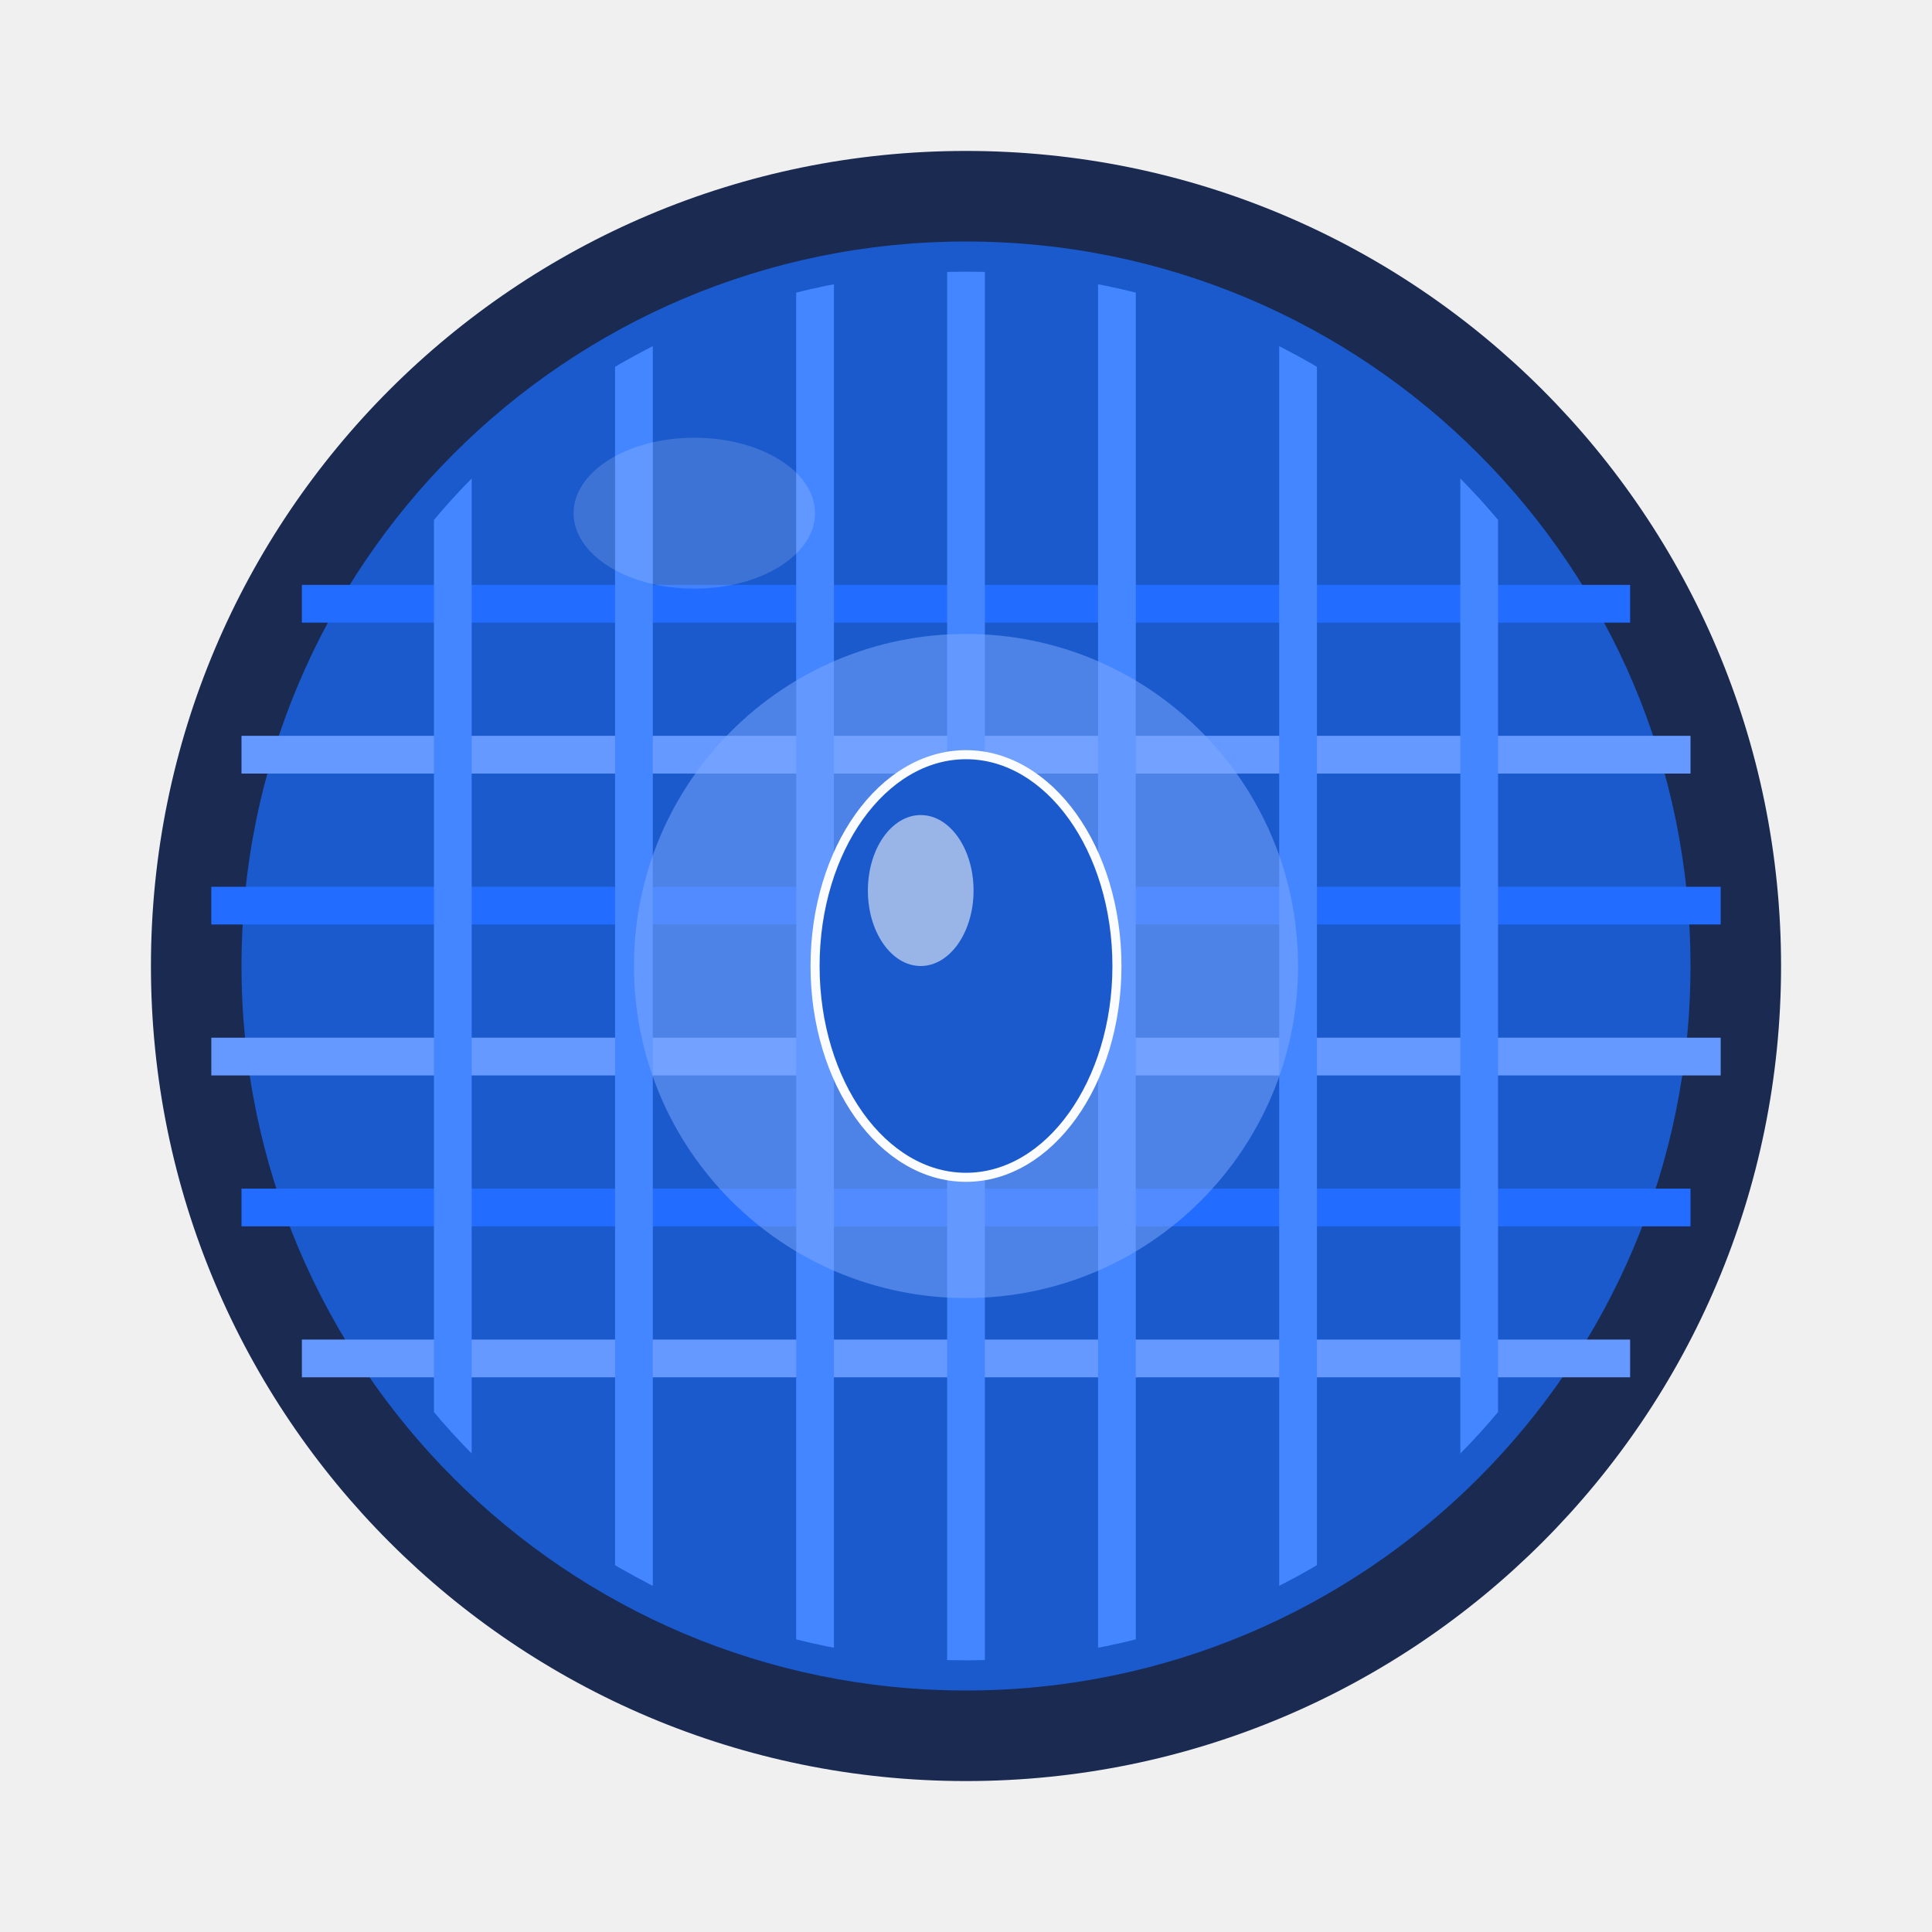
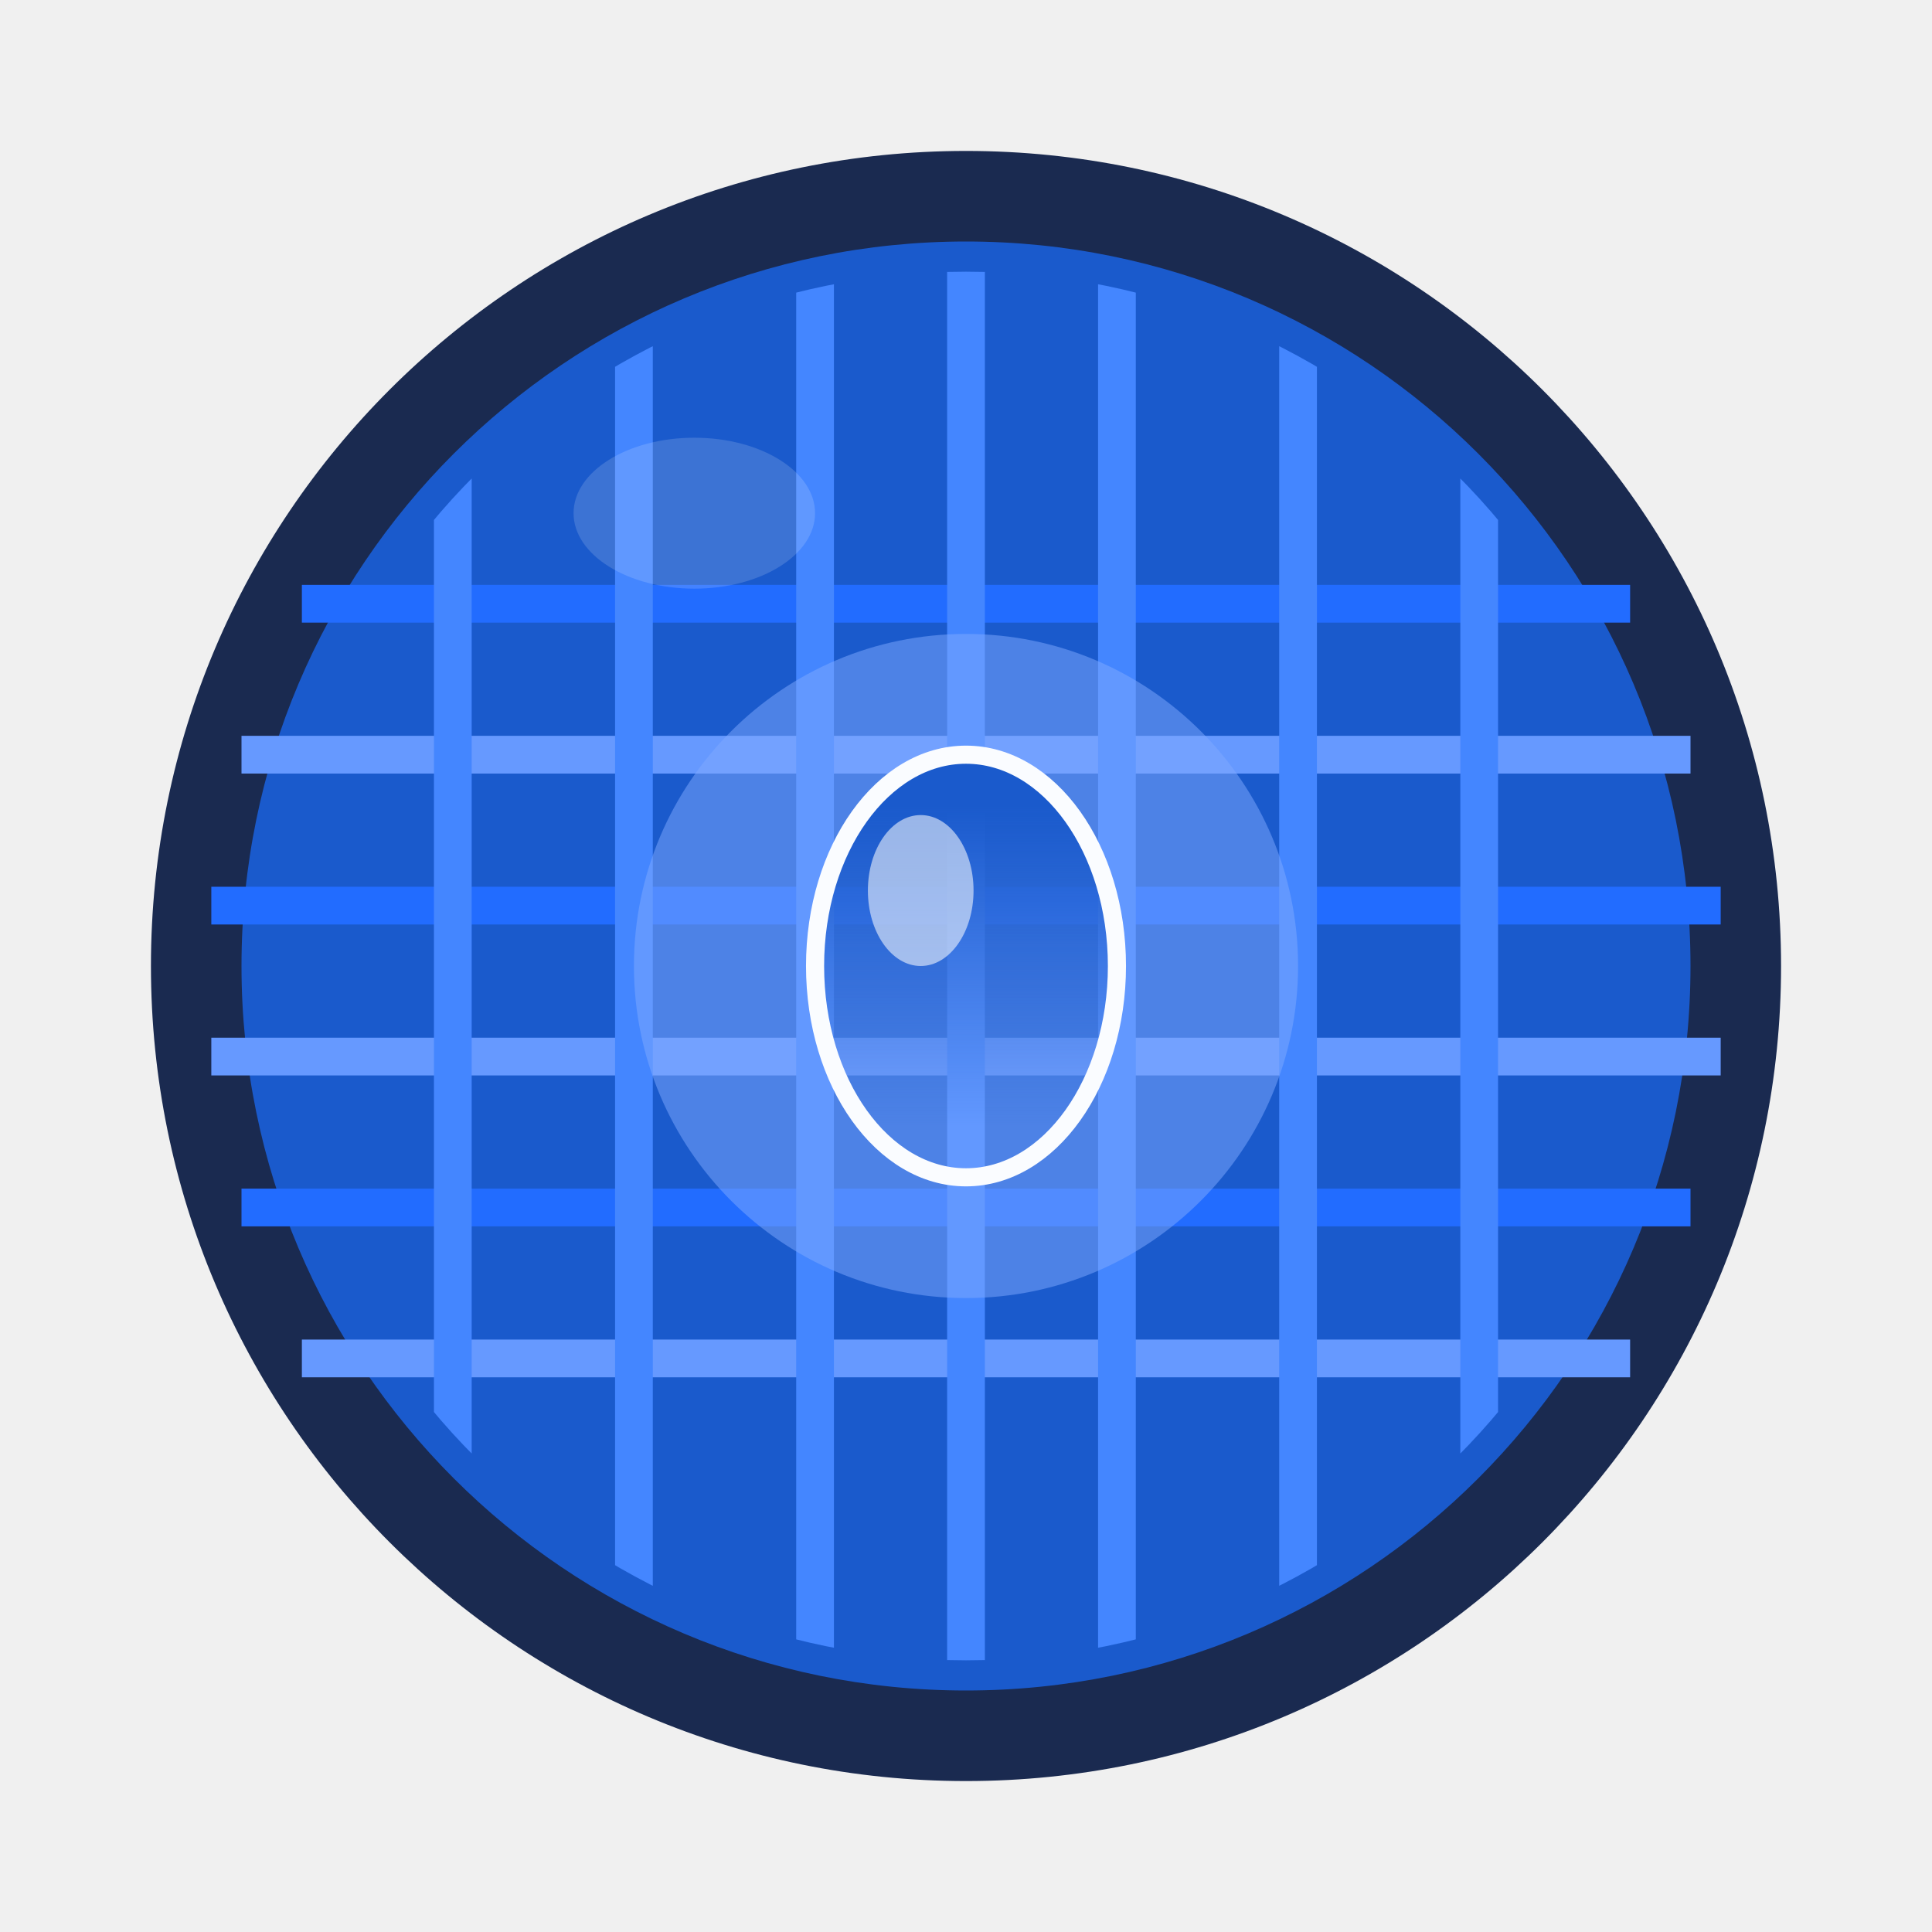
- <svg xmlns="http://www.w3.org/2000/svg" width="128" height="128" viewBox="0 0 128 128" version="1.1" id="svg16">
-   <defs id="defs16" />
+ <svg xmlns="http://www.w3.org/2000/svg" xmlns:xlink="http://www.w3.org/1999/xlink" width="128" height="128" viewBox="0 0 128 128" version="1.1" id="svg16">
+   <defs id="defs16">
+     <linearGradient id="linearGradient1">
+       <stop style="stop-color:#1a5acc;stop-opacity:1;" offset="0" id="stop1" />
+       <stop style="stop-color:#1a5acc;stop-opacity:0;" offset="1" id="stop2" />
+     </linearGradient>
+     <linearGradient xlink:href="#linearGradient1" id="linearGradient2" x1="64" y1="53.4" x2="64" y2="74.6" gradientUnits="userSpaceOnUse" />
+   </defs>
  <circle cx="64" cy="64" r="54" fill="#1A2A50" id="circle1" />
  <circle cx="64" cy="64" r="48" fill="#1A5ACC" id="circle2" />
  <line x1="20" y1="40" x2="108" y2="40" stroke="#4080FF" stroke-width="2.5" id="line2" style="stroke:#226cff;stroke-opacity:1" />
  <line x1="16" y1="50" x2="112" y2="50" stroke="#4080FF" stroke-width="2.5" id="line3" style="fill:#00ff6e;fill-opacity:1;stroke:#6699ff;stroke-opacity:1" />
  <line x1="14" y1="60" x2="114" y2="60" stroke="#4080FF" stroke-width="2.5" id="line4" style="stroke:#226cff;stroke-opacity:1" />
  <line x1="14" y1="70" x2="114" y2="70" stroke="#4080FF" stroke-width="2.5" id="line5" style="stroke:#6699ff;stroke-opacity:1" />
  <line x1="16" y1="80" x2="112" y2="80" stroke="#4080FF" stroke-width="2.5" id="line6" style="stroke:#226cff;stroke-opacity:1" />
  <line x1="20" y1="90" x2="108" y2="90" stroke="#4080FF" stroke-width="2.5" id="line7" style="stroke:#6699ff;stroke-opacity:1" />
  <clipPath id="circ">
    <circle cx="64" cy="64" r="46" id="circle7" />
  </clipPath>
  <g clip-path="url(#circ)" id="g14" style="stroke:#4486ff;stroke-opacity:1;fill:#37c8ab">
    <line x1="30" y1="16" x2="30" y2="112" stroke="#4080ff" stroke-width="2.5" id="line8" style="stroke:#4486ff;stroke-opacity:1;fill:#37c8ab" />
    <line x1="42" y1="14" x2="42" y2="114" stroke="#4080ff" stroke-width="2.5" id="line9" style="stroke:#4486ff;stroke-opacity:1;fill:#37c8ab" />
    <line x1="54" y1="14" x2="54" y2="114" stroke="#4080ff" stroke-width="2.5" id="line10" style="stroke:#4486ff;stroke-opacity:1;fill:#37c8ab" />
    <line x1="64" y1="14" x2="64" y2="114" stroke="#4080ff" stroke-width="2.5" id="line11" style="stroke:#4486ff;stroke-opacity:1;fill:#37c8ab" />
    <line x1="74" y1="14" x2="74" y2="114" stroke="#4080ff" stroke-width="2.5" id="line12" style="stroke:#4486ff;stroke-opacity:1;fill:#37c8ab" />
    <line x1="86" y1="14" x2="86" y2="114" stroke="#4080ff" stroke-width="2.5" id="line13" style="stroke:#4486ff;stroke-opacity:1;fill:#37c8ab" />
    <line x1="98" y1="16" x2="98" y2="112" stroke="#4080ff" stroke-width="2.5" id="line14" style="stroke:#4486ff;stroke-opacity:1;fill:#37c8ab" />
  </g>
  <circle cx="64" cy="64" r="22" fill="#80AAFF" opacity="0.50" id="circle14" />
-   <ellipse cx="64" cy="64" rx="10" ry="14" fill="#C0D8FF" id="ellipse14" style="fill:#1a5acc;fill-opacity:1;stroke:#fafcff;stroke-opacity:1;stroke-width:0.6;stroke-dasharray:none" />
+   <ellipse cx="64" cy="64" rx="10" ry="14" fill="#C0D8FF" id="ellipse14" style="fill:url(#linearGradient2);fill-opacity:1;stroke:#fafcff;stroke-opacity:1;stroke-width:1.2;stroke-dasharray:none" />
  <ellipse cx="61" cy="59" rx="3.5" ry="5" fill="white" opacity="0.55" id="ellipse15" style="stroke-width:1.2;stroke-dasharray:none;opacity:1;fill:#ffffff;fill-opacity:0.554" />
  <ellipse cx="46" cy="34" rx="8" ry="5" fill="white" opacity="0.15" id="ellipse16" />
</svg>
